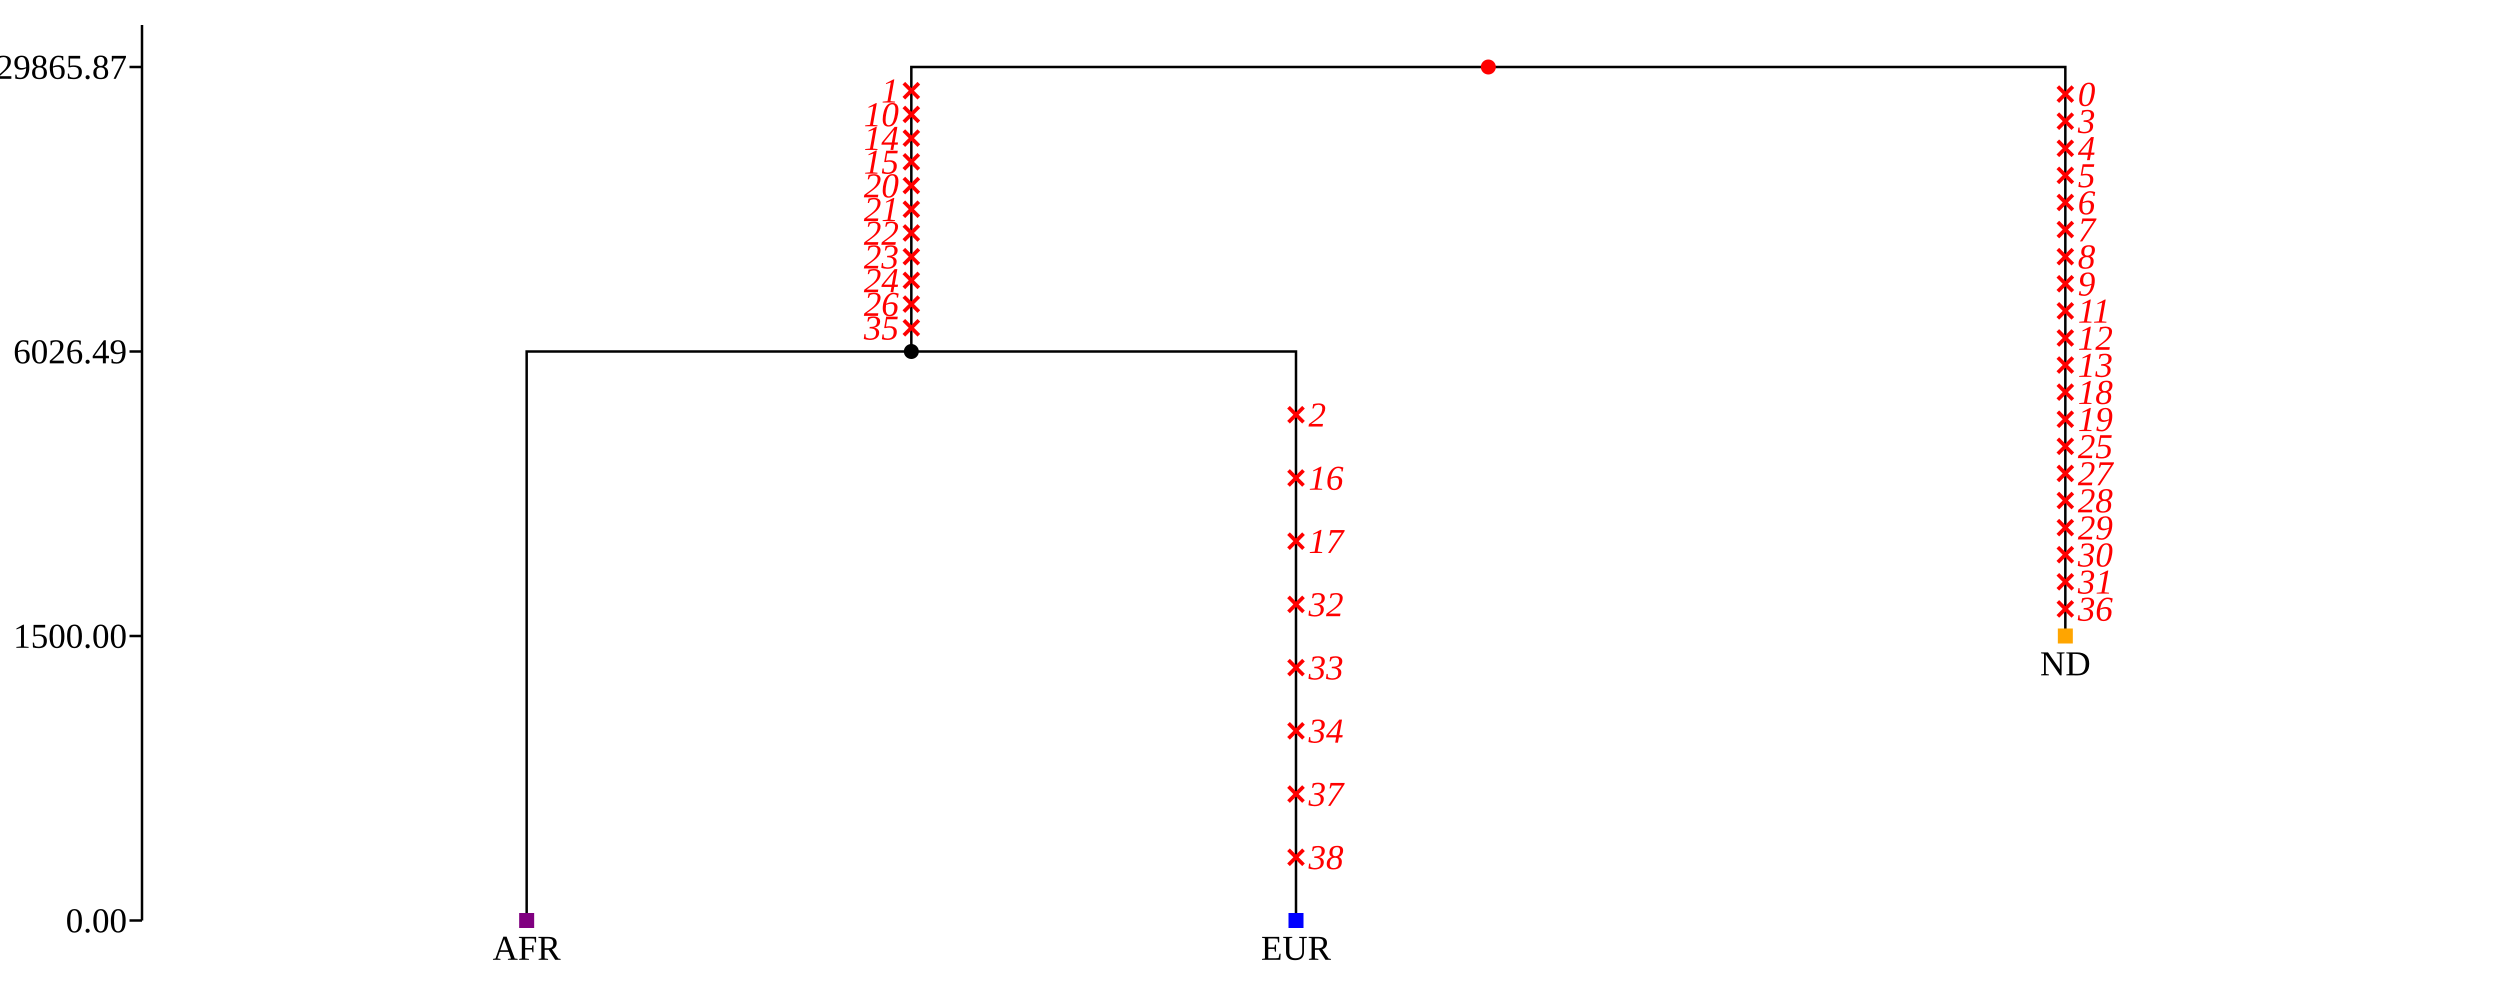
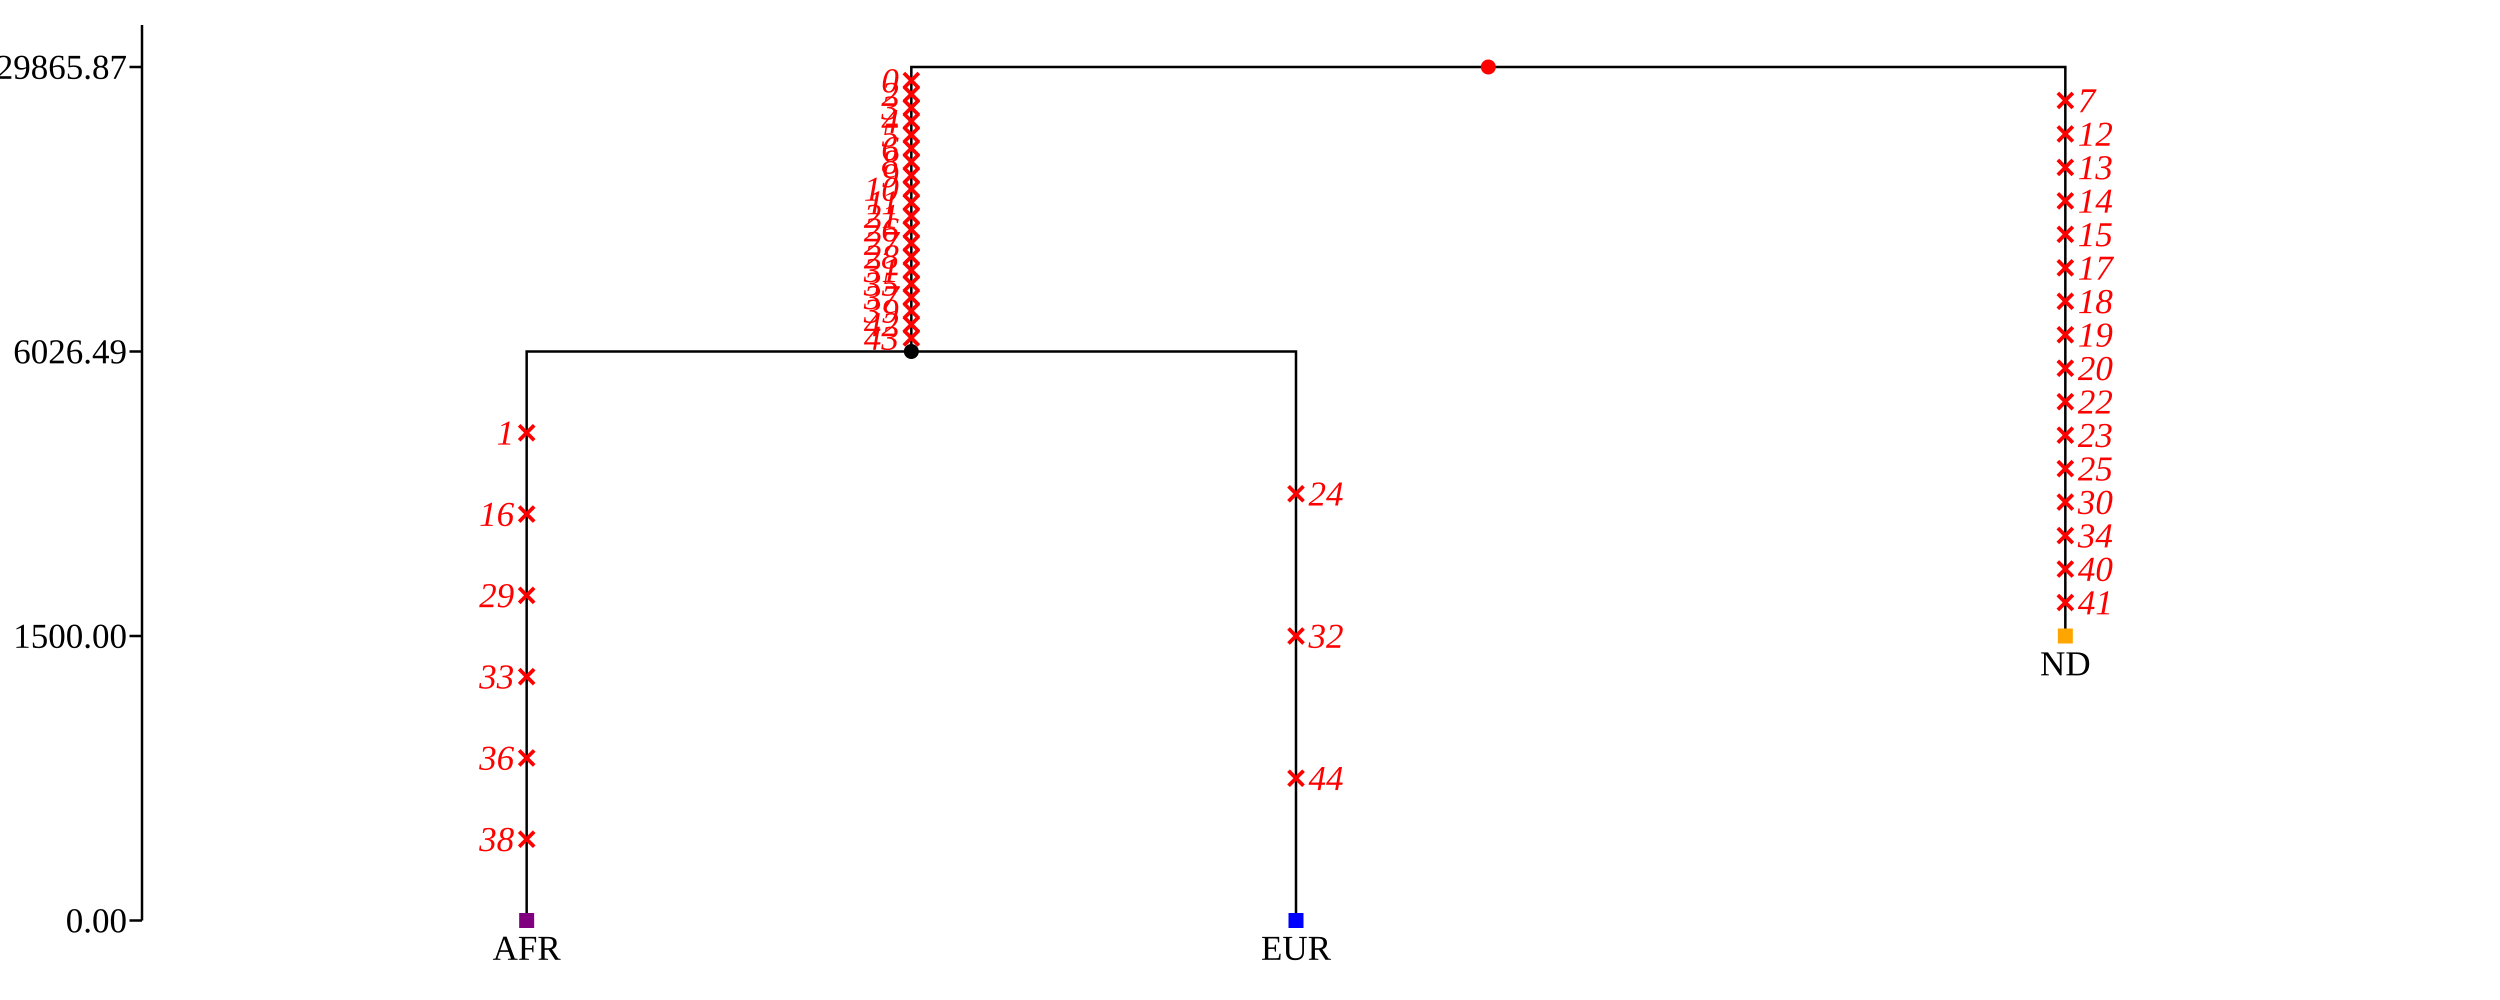
<svg xmlns="http://www.w3.org/2000/svg" baseProfile="full" height="400" version="1.1" width="1000">
  <defs>
    <style type="text/css">.background path {fill: #808080; fill-opacity: 0}.background path:nth-child(odd) {fill-opacity: .1}.axes {font-size: 14px}.x-axis .tick .lab {font-weight: bold; dominant-baseline: hanging}.axes, .tree {font-size: 14px; text-anchor: middle}.axes line, .edge {stroke: black; fill: none}.axes .ax-skip {stroke-dasharray: 4}.y-axis .grid {stroke: #FAFAFA}.node &gt; .sym {fill: black; stroke: none}.site &gt; .sym {stroke: black}.mut text {fill: red; font-style: italic}.mut.extra text {fill: hotpink}.mut line {fill: none; stroke: none}.mut .sym {fill: none; stroke: red}.mut.extra .sym {stroke: hotpink}.node .mut .sym {stroke-width: 1.5px}.tree text, .tree-sequence text {dominant-baseline: central}.plotbox .lab.lft {text-anchor: end}.plotbox .lab.rgt {text-anchor: start}.node.p0 &gt; .sym {fill: red} .node.p1 &gt; .sym {fill: green} .node.p2 &gt; .sym {fill: blue} .node.p3 &gt; .sym {fill: purple} .node.p4 &gt; .sym {fill: black} .node.p5 &gt; .sym {fill: orange}</style>
  </defs>
  <g class="tree t0">
    <g class="axes">
      <g class="y-axis">
        <g class="title" transform="translate(0 189.1)">
          <text class="lab" text-anchor="middle" transform="translate(11) rotate(-90)"> </text>
        </g>
        <line class="ax-line" x1="56.8" x2="56.8" y1="368.2" y2="10" />
        <g class="ticks">
          <g class="tick" transform="translate(56.8 26.8)">
            <line x1="0" x2="-5" y1="0" y2="0" />
            <g transform="translate(-6 0)">
              <text class="lab" text-anchor="end">29865.87</text>
            </g>
          </g>
          <g class="tick" transform="translate(56.8 254.4)">
            <line x1="0" x2="-5" y1="0" y2="0" />
            <g transform="translate(-6 0)">
              <text class="lab" text-anchor="end">1500.00</text>
            </g>
          </g>
          <g class="tick" transform="translate(56.8 140.6)">
            <line x1="0" x2="-5" y1="0" y2="0" />
            <g transform="translate(-6 0)">
              <text class="lab" text-anchor="end">6026.49</text>
            </g>
          </g>
          <g class="tick" transform="translate(56.8 368.2)">
            <line x1="0" x2="-5" y1="0" y2="0" />
            <g transform="translate(-6 0)">
              <text class="lab" text-anchor="end">0.00</text>
            </g>
          </g>
        </g>
      </g>
    </g>
    <g class="plotbox">
      <g class="c2 node n4 p0 root" transform="translate(595.333 26.8)">
-         <g class="a4 i2 leaf m0 m11 m12 m13 m18 m19 m25 m27 m28 m29 m3 m30 m31 m36 m4 m5 m6 m7 m8 m9 node n2 p5 s0 s11 s12 s13 s18 s19 s25 s27 s28 s29 s3 s30 s31 s36 s4 s5 s6 s7 s8 s9 sample" transform="translate(230.8 227.6)">
+         <g class="a4 i2 leaf m12 m13 m14 m15 m17 m18 m19 m20 m22 m23 m25 m30 m34 m40 m41 m7 node n2 p5 s12 s13 s14 s15 s17 s18 s19 s20 s22 s23 s25 s30 s34 s40 s41 s7 sample" transform="translate(230.8 227.6)">
          <path class="edge" d="M 0 0 V -227.6 H -230.8" />
-           <g class="mut m0 s0" transform="translate(0 -216.762)">
-             <line x1="0" x2="0" y1="0" y2="216.762" />
-             <path class="sym" d="M -3,-3 l 6,6 M -3,3 l 6,-6" />
-             <text class="lab rgt" transform="translate(5 0)">0</text>
-           </g>
-           <g class="mut m3 s3" transform="translate(0 -205.924)">
-             <line x1="0" x2="0" y1="0" y2="205.924" />
-             <path class="sym" d="M -3,-3 l 6,6 M -3,3 l 6,-6" />
-             <text class="lab rgt" transform="translate(5 0)">3</text>
-           </g>
-           <g class="mut m4 s4" transform="translate(0 -195.086)">
-             <line x1="0" x2="0" y1="0" y2="195.086" />
-             <path class="sym" d="M -3,-3 l 6,6 M -3,3 l 6,-6" />
-             <text class="lab rgt" transform="translate(5 0)">4</text>
-           </g>
-           <g class="mut m5 s5" transform="translate(0 -184.248)">
-             <line x1="0" x2="0" y1="0" y2="184.248" />
-             <path class="sym" d="M -3,-3 l 6,6 M -3,3 l 6,-6" />
-             <text class="lab rgt" transform="translate(5 0)">5</text>
-           </g>
-           <g class="mut m6 s6" transform="translate(0 -173.41)">
-             <line x1="0" x2="0" y1="0" y2="173.41" />
-             <path class="sym" d="M -3,-3 l 6,6 M -3,3 l 6,-6" />
-             <text class="lab rgt" transform="translate(5 0)">6</text>
-           </g>
-           <g class="mut m7 s7" transform="translate(0 -162.571)">
-             <line x1="0" x2="0" y1="0" y2="162.571" />
+           <g class="mut m7 s7" transform="translate(0 -214.212)">
+             <line x1="0" x2="0" y1="0" y2="214.212" />
            <path class="sym" d="M -3,-3 l 6,6 M -3,3 l 6,-6" />
            <text class="lab rgt" transform="translate(5 0)">7</text>
          </g>
-           <g class="mut m8 s8" transform="translate(0 -151.733)">
-             <line x1="0" x2="0" y1="0" y2="151.733" />
-             <path class="sym" d="M -3,-3 l 6,6 M -3,3 l 6,-6" />
-             <text class="lab rgt" transform="translate(5 0)">8</text>
-           </g>
-           <g class="mut m9 s9" transform="translate(0 -140.895)">
-             <line x1="0" x2="0" y1="0" y2="140.895" />
-             <path class="sym" d="M -3,-3 l 6,6 M -3,3 l 6,-6" />
-             <text class="lab rgt" transform="translate(5 0)">9</text>
-           </g>
-           <g class="mut m11 s11" transform="translate(0 -130.057)">
-             <line x1="0" x2="0" y1="0" y2="130.057" />
-             <path class="sym" d="M -3,-3 l 6,6 M -3,3 l 6,-6" />
-             <text class="lab rgt" transform="translate(5 0)">11</text>
-           </g>
-           <g class="mut m12 s12" transform="translate(0 -119.219)">
-             <line x1="0" x2="0" y1="0" y2="119.219" />
+           <g class="mut m12 s12" transform="translate(0 -200.824)">
+             <line x1="0" x2="0" y1="0" y2="200.824" />
            <path class="sym" d="M -3,-3 l 6,6 M -3,3 l 6,-6" />
            <text class="lab rgt" transform="translate(5 0)">12</text>
          </g>
-           <g class="mut m13 s13" transform="translate(0 -108.381)">
-             <line x1="0" x2="0" y1="0" y2="108.381" />
+           <g class="mut m13 s13" transform="translate(0 -187.435)">
+             <line x1="0" x2="0" y1="0" y2="187.435" />
            <path class="sym" d="M -3,-3 l 6,6 M -3,3 l 6,-6" />
            <text class="lab rgt" transform="translate(5 0)">13</text>
          </g>
-           <g class="mut m18 s18" transform="translate(0 -97.5429)">
-             <line x1="0" x2="0" y1="0" y2="97.543" />
+           <g class="mut m14 s14" transform="translate(0 -174.047)">
+             <line x1="0" x2="0" y1="0" y2="174.047" />
+             <path class="sym" d="M -3,-3 l 6,6 M -3,3 l 6,-6" />
+             <text class="lab rgt" transform="translate(5 0)">14</text>
+           </g>
+           <g class="mut m15 s15" transform="translate(0 -160.659)">
+             <line x1="0" x2="0" y1="0" y2="160.659" />
+             <path class="sym" d="M -3,-3 l 6,6 M -3,3 l 6,-6" />
+             <text class="lab rgt" transform="translate(5 0)">15</text>
+           </g>
+           <g class="mut m17 s17" transform="translate(0 -147.271)">
+             <line x1="0" x2="0" y1="0" y2="147.271" />
+             <path class="sym" d="M -3,-3 l 6,6 M -3,3 l 6,-6" />
+             <text class="lab rgt" transform="translate(5 0)">17</text>
+           </g>
+           <g class="mut m18 s18" transform="translate(0 -133.882)">
+             <line x1="0" x2="0" y1="0" y2="133.882" />
            <path class="sym" d="M -3,-3 l 6,6 M -3,3 l 6,-6" />
            <text class="lab rgt" transform="translate(5 0)">18</text>
          </g>
-           <g class="mut m19 s19" transform="translate(0 -86.7048)">
-             <line x1="0" x2="0" y1="0" y2="86.705" />
+           <g class="mut m19 s19" transform="translate(0 -120.494)">
+             <line x1="0" x2="0" y1="0" y2="120.494" />
            <path class="sym" d="M -3,-3 l 6,6 M -3,3 l 6,-6" />
            <text class="lab rgt" transform="translate(5 0)">19</text>
          </g>
-           <g class="mut m25 s25" transform="translate(0 -75.8667)">
-             <line x1="0" x2="0" y1="0" y2="75.867" />
+           <g class="mut m20 s20" transform="translate(0 -107.106)">
+             <line x1="0" x2="0" y1="0" y2="107.106" />
+             <path class="sym" d="M -3,-3 l 6,6 M -3,3 l 6,-6" />
+             <text class="lab rgt" transform="translate(5 0)">20</text>
+           </g>
+           <g class="mut m22 s22" transform="translate(0 -93.7176)">
+             <line x1="0" x2="0" y1="0" y2="93.718" />
+             <path class="sym" d="M -3,-3 l 6,6 M -3,3 l 6,-6" />
+             <text class="lab rgt" transform="translate(5 0)">22</text>
+           </g>
+           <g class="mut m23 s23" transform="translate(0 -80.3294)">
+             <line x1="0" x2="0" y1="0" y2="80.329" />
+             <path class="sym" d="M -3,-3 l 6,6 M -3,3 l 6,-6" />
+             <text class="lab rgt" transform="translate(5 0)">23</text>
+           </g>
+           <g class="mut m25 s25" transform="translate(0 -66.9412)">
+             <line x1="0" x2="0" y1="0" y2="66.941" />
            <path class="sym" d="M -3,-3 l 6,6 M -3,3 l 6,-6" />
            <text class="lab rgt" transform="translate(5 0)">25</text>
          </g>
-           <g class="mut m27 s27" transform="translate(0 -65.0286)">
-             <line x1="0" x2="0" y1="0" y2="65.029" />
-             <path class="sym" d="M -3,-3 l 6,6 M -3,3 l 6,-6" />
-             <text class="lab rgt" transform="translate(5 0)">27</text>
-           </g>
-           <g class="mut m28 s28" transform="translate(0 -54.1905)">
-             <line x1="0" x2="0" y1="0" y2="54.191" />
-             <path class="sym" d="M -3,-3 l 6,6 M -3,3 l 6,-6" />
-             <text class="lab rgt" transform="translate(5 0)">28</text>
-           </g>
-           <g class="mut m29 s29" transform="translate(0 -43.3524)">
-             <line x1="0" x2="0" y1="0" y2="43.352" />
-             <path class="sym" d="M -3,-3 l 6,6 M -3,3 l 6,-6" />
-             <text class="lab rgt" transform="translate(5 0)">29</text>
-           </g>
-           <g class="mut m30 s30" transform="translate(0 -32.5143)">
-             <line x1="0" x2="0" y1="0" y2="32.514" />
+           <g class="mut m30 s30" transform="translate(0 -53.5529)">
+             <line x1="0" x2="0" y1="0" y2="53.553" />
            <path class="sym" d="M -3,-3 l 6,6 M -3,3 l 6,-6" />
            <text class="lab rgt" transform="translate(5 0)">30</text>
          </g>
-           <g class="mut m31 s31" transform="translate(0 -21.6762)">
-             <line x1="0" x2="0" y1="0" y2="21.676" />
-             <path class="sym" d="M -3,-3 l 6,6 M -3,3 l 6,-6" />
-             <text class="lab rgt" transform="translate(5 0)">31</text>
-           </g>
-           <g class="mut m36 s36" transform="translate(0 -10.8381)">
-             <line x1="0" x2="0" y1="0" y2="10.838" />
-             <path class="sym" d="M -3,-3 l 6,6 M -3,3 l 6,-6" />
-             <text class="lab rgt" transform="translate(5 0)">36</text>
+           <g class="mut m34 s34" transform="translate(0 -40.1647)">
+             <line x1="0" x2="0" y1="0" y2="40.165" />
+             <path class="sym" d="M -3,-3 l 6,6 M -3,3 l 6,-6" />
+             <text class="lab rgt" transform="translate(5 0)">34</text>
+           </g>
+           <g class="mut m40 s40" transform="translate(0 -26.7765)">
+             <line x1="0" x2="0" y1="0" y2="26.776" />
+             <path class="sym" d="M -3,-3 l 6,6 M -3,3 l 6,-6" />
+             <text class="lab rgt" transform="translate(5 0)">40</text>
+           </g>
+           <g class="mut m41 s41" transform="translate(0 -13.3882)">
+             <line x1="0" x2="0" y1="0" y2="13.388" />
+             <path class="sym" d="M -3,-3 l 6,6 M -3,3 l 6,-6" />
+             <text class="lab rgt" transform="translate(5 0)">41</text>
          </g>
          <rect class="sym" height="6" width="6" x="-3" y="-3" />
          <text class="lab" transform="translate(0 11)">ND</text>
        </g>
-         <g class="a4 c2 m1 m10 m14 m15 m20 m21 m22 m23 m24 m26 m35 node n3 p4 s1 s10 s14 s15 s20 s21 s22 s23 s24 s26 s35" transform="translate(-230.8 113.8)">
-           <g class="a3 i0 leaf node n0 p3 sample" transform="translate(-153.867 227.6)">
+         <g class="a4 c2 m0 m10 m11 m2 m21 m26 m27 m28 m3 m31 m35 m37 m39 m4 m42 m43 m5 m6 m8 m9 node n3 p4 s0 s10 s11 s2 s21 s26 s27 s28 s3 s31 s35 s37 s39 s4 s42 s43 s5 s6 s8 s9" transform="translate(-230.8 113.8)">
+           <g class="a3 i0 leaf m1 m16 m29 m33 m36 m38 node n0 p3 s1 s16 s29 s33 s36 s38 sample" transform="translate(-153.867 227.6)">
            <path class="edge" d="M 0 0 V -227.6 H 153.867" />
+             <g class="mut m1 s1" transform="translate(0 -195.086)">
+               <line x1="0" x2="0" y1="0" y2="195.086" />
+               <path class="sym" d="M -3,-3 l 6,6 M -3,3 l 6,-6" />
+               <text class="lab lft" transform="translate(-5 0)">1</text>
+             </g>
+             <g class="mut m16 s16" transform="translate(0 -162.571)">
+               <line x1="0" x2="0" y1="0" y2="162.571" />
+               <path class="sym" d="M -3,-3 l 6,6 M -3,3 l 6,-6" />
+               <text class="lab lft" transform="translate(-5 0)">16</text>
+             </g>
+             <g class="mut m29 s29" transform="translate(0 -130.057)">
+               <line x1="0" x2="0" y1="0" y2="130.057" />
+               <path class="sym" d="M -3,-3 l 6,6 M -3,3 l 6,-6" />
+               <text class="lab lft" transform="translate(-5 0)">29</text>
+             </g>
+             <g class="mut m33 s33" transform="translate(0 -97.5429)">
+               <line x1="0" x2="0" y1="0" y2="97.543" />
+               <path class="sym" d="M -3,-3 l 6,6 M -3,3 l 6,-6" />
+               <text class="lab lft" transform="translate(-5 0)">33</text>
+             </g>
+             <g class="mut m36 s36" transform="translate(0 -65.0286)">
+               <line x1="0" x2="0" y1="0" y2="65.029" />
+               <path class="sym" d="M -3,-3 l 6,6 M -3,3 l 6,-6" />
+               <text class="lab lft" transform="translate(-5 0)">36</text>
+             </g>
+             <g class="mut m38 s38" transform="translate(0 -32.5143)">
+               <line x1="0" x2="0" y1="0" y2="32.514" />
+               <path class="sym" d="M -3,-3 l 6,6 M -3,3 l 6,-6" />
+               <text class="lab lft" transform="translate(-5 0)">38</text>
+             </g>
            <rect class="sym" height="6" width="6" x="-3" y="-3" />
            <text class="lab" transform="translate(0 11)">AFR</text>
          </g>
-           <g class="a3 i1 leaf m16 m17 m2 m32 m33 m34 m37 m38 node n1 p2 s16 s17 s2 s32 s33 s34 s37 s38 sample" transform="translate(153.867 227.6)">
+           <g class="a3 i1 leaf m24 m32 m44 node n1 p2 s24 s32 s44 sample" transform="translate(153.867 227.6)">
            <path class="edge" d="M 0 0 V -227.6 H -153.867" />
-             <g class="mut m2 s2" transform="translate(0 -202.311)">
-               <line x1="0" x2="0" y1="0" y2="202.311" />
-               <path class="sym" d="M -3,-3 l 6,6 M -3,3 l 6,-6" />
-               <text class="lab rgt" transform="translate(5 0)">2</text>
-             </g>
-             <g class="mut m16 s16" transform="translate(0 -177.022)">
-               <line x1="0" x2="0" y1="0" y2="177.022" />
-               <path class="sym" d="M -3,-3 l 6,6 M -3,3 l 6,-6" />
-               <text class="lab rgt" transform="translate(5 0)">16</text>
-             </g>
-             <g class="mut m17 s17" transform="translate(0 -151.733)">
-               <line x1="0" x2="0" y1="0" y2="151.733" />
-               <path class="sym" d="M -3,-3 l 6,6 M -3,3 l 6,-6" />
-               <text class="lab rgt" transform="translate(5 0)">17</text>
-             </g>
-             <g class="mut m32 s32" transform="translate(0 -126.444)">
-               <line x1="0" x2="0" y1="0" y2="126.444" />
+             <g class="mut m24 s24" transform="translate(0 -170.7)">
+               <line x1="0" x2="0" y1="0" y2="170.7" />
+               <path class="sym" d="M -3,-3 l 6,6 M -3,3 l 6,-6" />
+               <text class="lab rgt" transform="translate(5 0)">24</text>
+             </g>
+             <g class="mut m32 s32" transform="translate(0 -113.8)">
+               <line x1="0" x2="0" y1="0" y2="113.8" />
              <path class="sym" d="M -3,-3 l 6,6 M -3,3 l 6,-6" />
              <text class="lab rgt" transform="translate(5 0)">32</text>
            </g>
-             <g class="mut m33 s33" transform="translate(0 -101.156)">
-               <line x1="0" x2="0" y1="0" y2="101.156" />
-               <path class="sym" d="M -3,-3 l 6,6 M -3,3 l 6,-6" />
-               <text class="lab rgt" transform="translate(5 0)">33</text>
-             </g>
-             <g class="mut m34 s34" transform="translate(0 -75.8667)">
-               <line x1="0" x2="0" y1="0" y2="75.867" />
-               <path class="sym" d="M -3,-3 l 6,6 M -3,3 l 6,-6" />
-               <text class="lab rgt" transform="translate(5 0)">34</text>
-             </g>
-             <g class="mut m37 s37" transform="translate(0 -50.5778)">
-               <line x1="0" x2="0" y1="0" y2="50.578" />
-               <path class="sym" d="M -3,-3 l 6,6 M -3,3 l 6,-6" />
-               <text class="lab rgt" transform="translate(5 0)">37</text>
-             </g>
-             <g class="mut m38 s38" transform="translate(0 -25.2889)">
-               <line x1="0" x2="0" y1="0" y2="25.289" />
-               <path class="sym" d="M -3,-3 l 6,6 M -3,3 l 6,-6" />
-               <text class="lab rgt" transform="translate(5 0)">38</text>
+             <g class="mut m44 s44" transform="translate(0 -56.9)">
+               <line x1="0" x2="0" y1="0" y2="56.9" />
+               <path class="sym" d="M -3,-3 l 6,6 M -3,3 l 6,-6" />
+               <text class="lab rgt" transform="translate(5 0)">44</text>
            </g>
            <rect class="sym" height="6" width="6" x="-3" y="-3" />
            <text class="lab" transform="translate(0 11)">EUR</text>
          </g>
          <path class="edge" d="M 0 0 V -113.8 H 230.8" />
-           <g class="mut m1 s1" transform="translate(0 -104.317)">
-             <line x1="0" x2="0" y1="0" y2="104.317" />
-             <path class="sym" d="M -3,-3 l 6,6 M -3,3 l 6,-6" />
-             <text class="lab lft" transform="translate(-5 0)">1</text>
-           </g>
-           <g class="mut m10 s10" transform="translate(0 -94.8333)">
-             <line x1="0" x2="0" y1="0" y2="94.833" />
+           <g class="mut m0 s0" transform="translate(0 -108.381)">
+             <line x1="0" x2="0" y1="0" y2="108.381" />
+             <path class="sym" d="M -3,-3 l 6,6 M -3,3 l 6,-6" />
+             <text class="lab lft" transform="translate(-5 0)">0</text>
+           </g>
+           <g class="mut m2 s2" transform="translate(0 -102.962)">
+             <line x1="0" x2="0" y1="0" y2="102.962" />
+             <path class="sym" d="M -3,-3 l 6,6 M -3,3 l 6,-6" />
+             <text class="lab lft" transform="translate(-5 0)">2</text>
+           </g>
+           <g class="mut m3 s3" transform="translate(0 -97.5429)">
+             <line x1="0" x2="0" y1="0" y2="97.543" />
+             <path class="sym" d="M -3,-3 l 6,6 M -3,3 l 6,-6" />
+             <text class="lab lft" transform="translate(-5 0)">3</text>
+           </g>
+           <g class="mut m4 s4" transform="translate(0 -92.1238)">
+             <line x1="0" x2="0" y1="0" y2="92.124" />
+             <path class="sym" d="M -3,-3 l 6,6 M -3,3 l 6,-6" />
+             <text class="lab lft" transform="translate(-5 0)">4</text>
+           </g>
+           <g class="mut m5 s5" transform="translate(0 -86.7048)">
+             <line x1="0" x2="0" y1="0" y2="86.705" />
+             <path class="sym" d="M -3,-3 l 6,6 M -3,3 l 6,-6" />
+             <text class="lab lft" transform="translate(-5 0)">5</text>
+           </g>
+           <g class="mut m6 s6" transform="translate(0 -81.2857)">
+             <line x1="0" x2="0" y1="0" y2="81.286" />
+             <path class="sym" d="M -3,-3 l 6,6 M -3,3 l 6,-6" />
+             <text class="lab lft" transform="translate(-5 0)">6</text>
+           </g>
+           <g class="mut m8 s8" transform="translate(0 -75.8667)">
+             <line x1="0" x2="0" y1="0" y2="75.867" />
+             <path class="sym" d="M -3,-3 l 6,6 M -3,3 l 6,-6" />
+             <text class="lab lft" transform="translate(-5 0)">8</text>
+           </g>
+           <g class="mut m9 s9" transform="translate(0 -70.4476)">
+             <line x1="0" x2="0" y1="0" y2="70.448" />
+             <path class="sym" d="M -3,-3 l 6,6 M -3,3 l 6,-6" />
+             <text class="lab lft" transform="translate(-5 0)">9</text>
+           </g>
+           <g class="mut m10 s10" transform="translate(0 -65.0286)">
+             <line x1="0" x2="0" y1="0" y2="65.029" />
            <path class="sym" d="M -3,-3 l 6,6 M -3,3 l 6,-6" />
            <text class="lab lft" transform="translate(-5 0)">10</text>
          </g>
-           <g class="mut m14 s14" transform="translate(0 -85.35)">
-             <line x1="0" x2="0" y1="0" y2="85.35" />
-             <path class="sym" d="M -3,-3 l 6,6 M -3,3 l 6,-6" />
-             <text class="lab lft" transform="translate(-5 0)">14</text>
-           </g>
-           <g class="mut m15 s15" transform="translate(0 -75.8667)">
-             <line x1="0" x2="0" y1="0" y2="75.867" />
-             <path class="sym" d="M -3,-3 l 6,6 M -3,3 l 6,-6" />
-             <text class="lab lft" transform="translate(-5 0)">15</text>
-           </g>
-           <g class="mut m20 s20" transform="translate(0 -66.3833)">
-             <line x1="0" x2="0" y1="0" y2="66.383" />
-             <path class="sym" d="M -3,-3 l 6,6 M -3,3 l 6,-6" />
-             <text class="lab lft" transform="translate(-5 0)">20</text>
-           </g>
-           <g class="mut m21 s21" transform="translate(0 -56.9)">
-             <line x1="0" x2="0" y1="0" y2="56.9" />
+           <g class="mut m11 s11" transform="translate(0 -59.6095)">
+             <line x1="0" x2="0" y1="0" y2="59.609" />
+             <path class="sym" d="M -3,-3 l 6,6 M -3,3 l 6,-6" />
+             <text class="lab lft" transform="translate(-5 0)">11</text>
+           </g>
+           <g class="mut m21 s21" transform="translate(0 -54.1905)">
+             <line x1="0" x2="0" y1="0" y2="54.191" />
            <path class="sym" d="M -3,-3 l 6,6 M -3,3 l 6,-6" />
            <text class="lab lft" transform="translate(-5 0)">21</text>
          </g>
-           <g class="mut m22 s22" transform="translate(0 -47.4167)">
-             <line x1="0" x2="0" y1="0" y2="47.417" />
-             <path class="sym" d="M -3,-3 l 6,6 M -3,3 l 6,-6" />
-             <text class="lab lft" transform="translate(-5 0)">22</text>
-           </g>
-           <g class="mut m23 s23" transform="translate(0 -37.9333)">
+           <g class="mut m26 s26" transform="translate(0 -48.7714)">
+             <line x1="0" x2="0" y1="0" y2="48.771" />
+             <path class="sym" d="M -3,-3 l 6,6 M -3,3 l 6,-6" />
+             <text class="lab lft" transform="translate(-5 0)">26</text>
+           </g>
+           <g class="mut m27 s27" transform="translate(0 -43.3524)">
+             <line x1="0" x2="0" y1="0" y2="43.352" />
+             <path class="sym" d="M -3,-3 l 6,6 M -3,3 l 6,-6" />
+             <text class="lab lft" transform="translate(-5 0)">27</text>
+           </g>
+           <g class="mut m28 s28" transform="translate(0 -37.9333)">
            <line x1="0" x2="0" y1="0" y2="37.933" />
            <path class="sym" d="M -3,-3 l 6,6 M -3,3 l 6,-6" />
-             <text class="lab lft" transform="translate(-5 0)">23</text>
-           </g>
-           <g class="mut m24 s24" transform="translate(0 -28.45)">
-             <line x1="0" x2="0" y1="0" y2="28.45" />
-             <path class="sym" d="M -3,-3 l 6,6 M -3,3 l 6,-6" />
-             <text class="lab lft" transform="translate(-5 0)">24</text>
-           </g>
-           <g class="mut m26 s26" transform="translate(0 -18.9667)">
-             <line x1="0" x2="0" y1="0" y2="18.967" />
-             <path class="sym" d="M -3,-3 l 6,6 M -3,3 l 6,-6" />
-             <text class="lab lft" transform="translate(-5 0)">26</text>
-           </g>
-           <g class="mut m35 s35" transform="translate(0 -9.48333)">
-             <line x1="0" x2="0" y1="0" y2="9.483" />
+             <text class="lab lft" transform="translate(-5 0)">28</text>
+           </g>
+           <g class="mut m31 s31" transform="translate(0 -32.5143)">
+             <line x1="0" x2="0" y1="0" y2="32.514" />
+             <path class="sym" d="M -3,-3 l 6,6 M -3,3 l 6,-6" />
+             <text class="lab lft" transform="translate(-5 0)">31</text>
+           </g>
+           <g class="mut m35 s35" transform="translate(0 -27.0952)">
+             <line x1="0" x2="0" y1="0" y2="27.095" />
            <path class="sym" d="M -3,-3 l 6,6 M -3,3 l 6,-6" />
            <text class="lab lft" transform="translate(-5 0)">35</text>
+           </g>
+           <g class="mut m37 s37" transform="translate(0 -21.6762)">
+             <line x1="0" x2="0" y1="0" y2="21.676" />
+             <path class="sym" d="M -3,-3 l 6,6 M -3,3 l 6,-6" />
+             <text class="lab lft" transform="translate(-5 0)">37</text>
+           </g>
+           <g class="mut m39 s39" transform="translate(0 -16.2571)">
+             <line x1="0" x2="0" y1="0" y2="16.257" />
+             <path class="sym" d="M -3,-3 l 6,6 M -3,3 l 6,-6" />
+             <text class="lab lft" transform="translate(-5 0)">39</text>
+           </g>
+           <g class="mut m42 s42" transform="translate(0 -10.8381)">
+             <line x1="0" x2="0" y1="0" y2="10.838" />
+             <path class="sym" d="M -3,-3 l 6,6 M -3,3 l 6,-6" />
+             <text class="lab lft" transform="translate(-5 0)">42</text>
+           </g>
+           <g class="mut m43 s43" transform="translate(0 -5.41905)">
+             <line x1="0" x2="0" y1="0" y2="5.419" />
+             <path class="sym" d="M -3,-3 l 6,6 M -3,3 l 6,-6" />
+             <text class="lab lft" transform="translate(-5 0)">43</text>
          </g>
          <circle class="sym" cx="0" cy="0" r="3" />
          <text class="lab lft" transform="translate(-3 -7.0)" />
        </g>
        <circle class="sym" cx="0" cy="0" r="3" />
        <text class="lab" transform="translate(0 -11)" />
      </g>
    </g>
  </g>
</svg>
